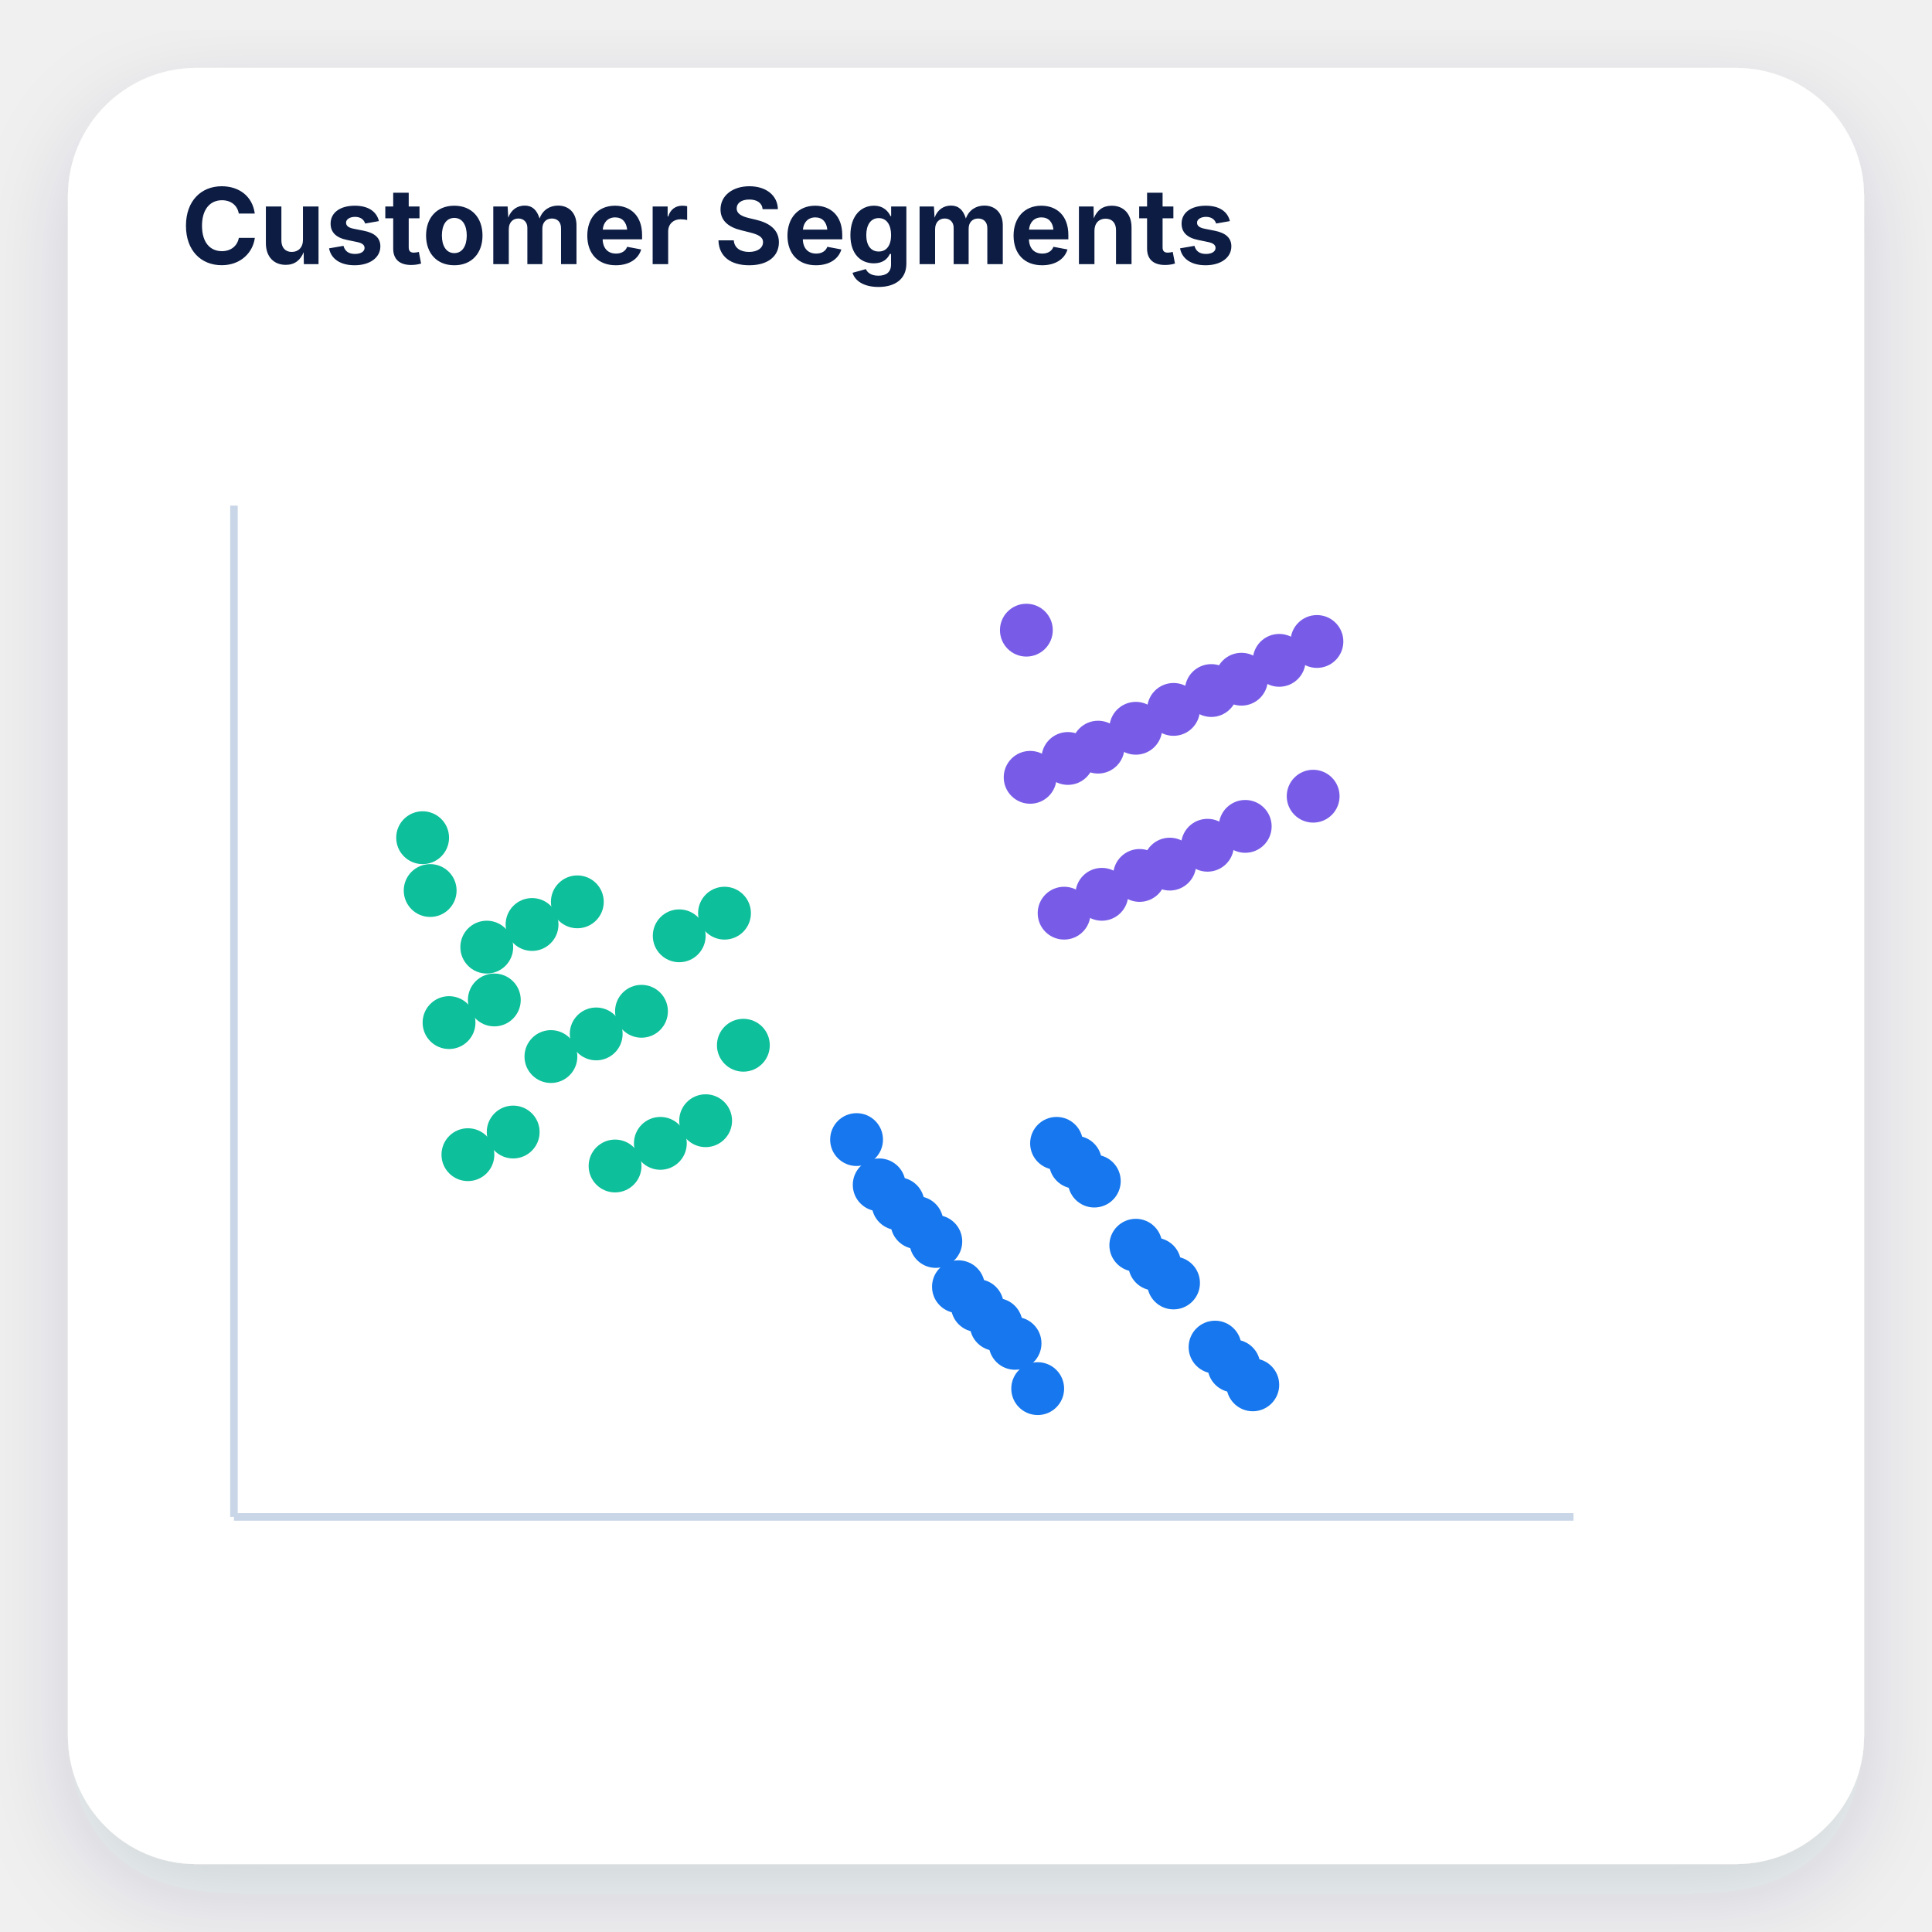
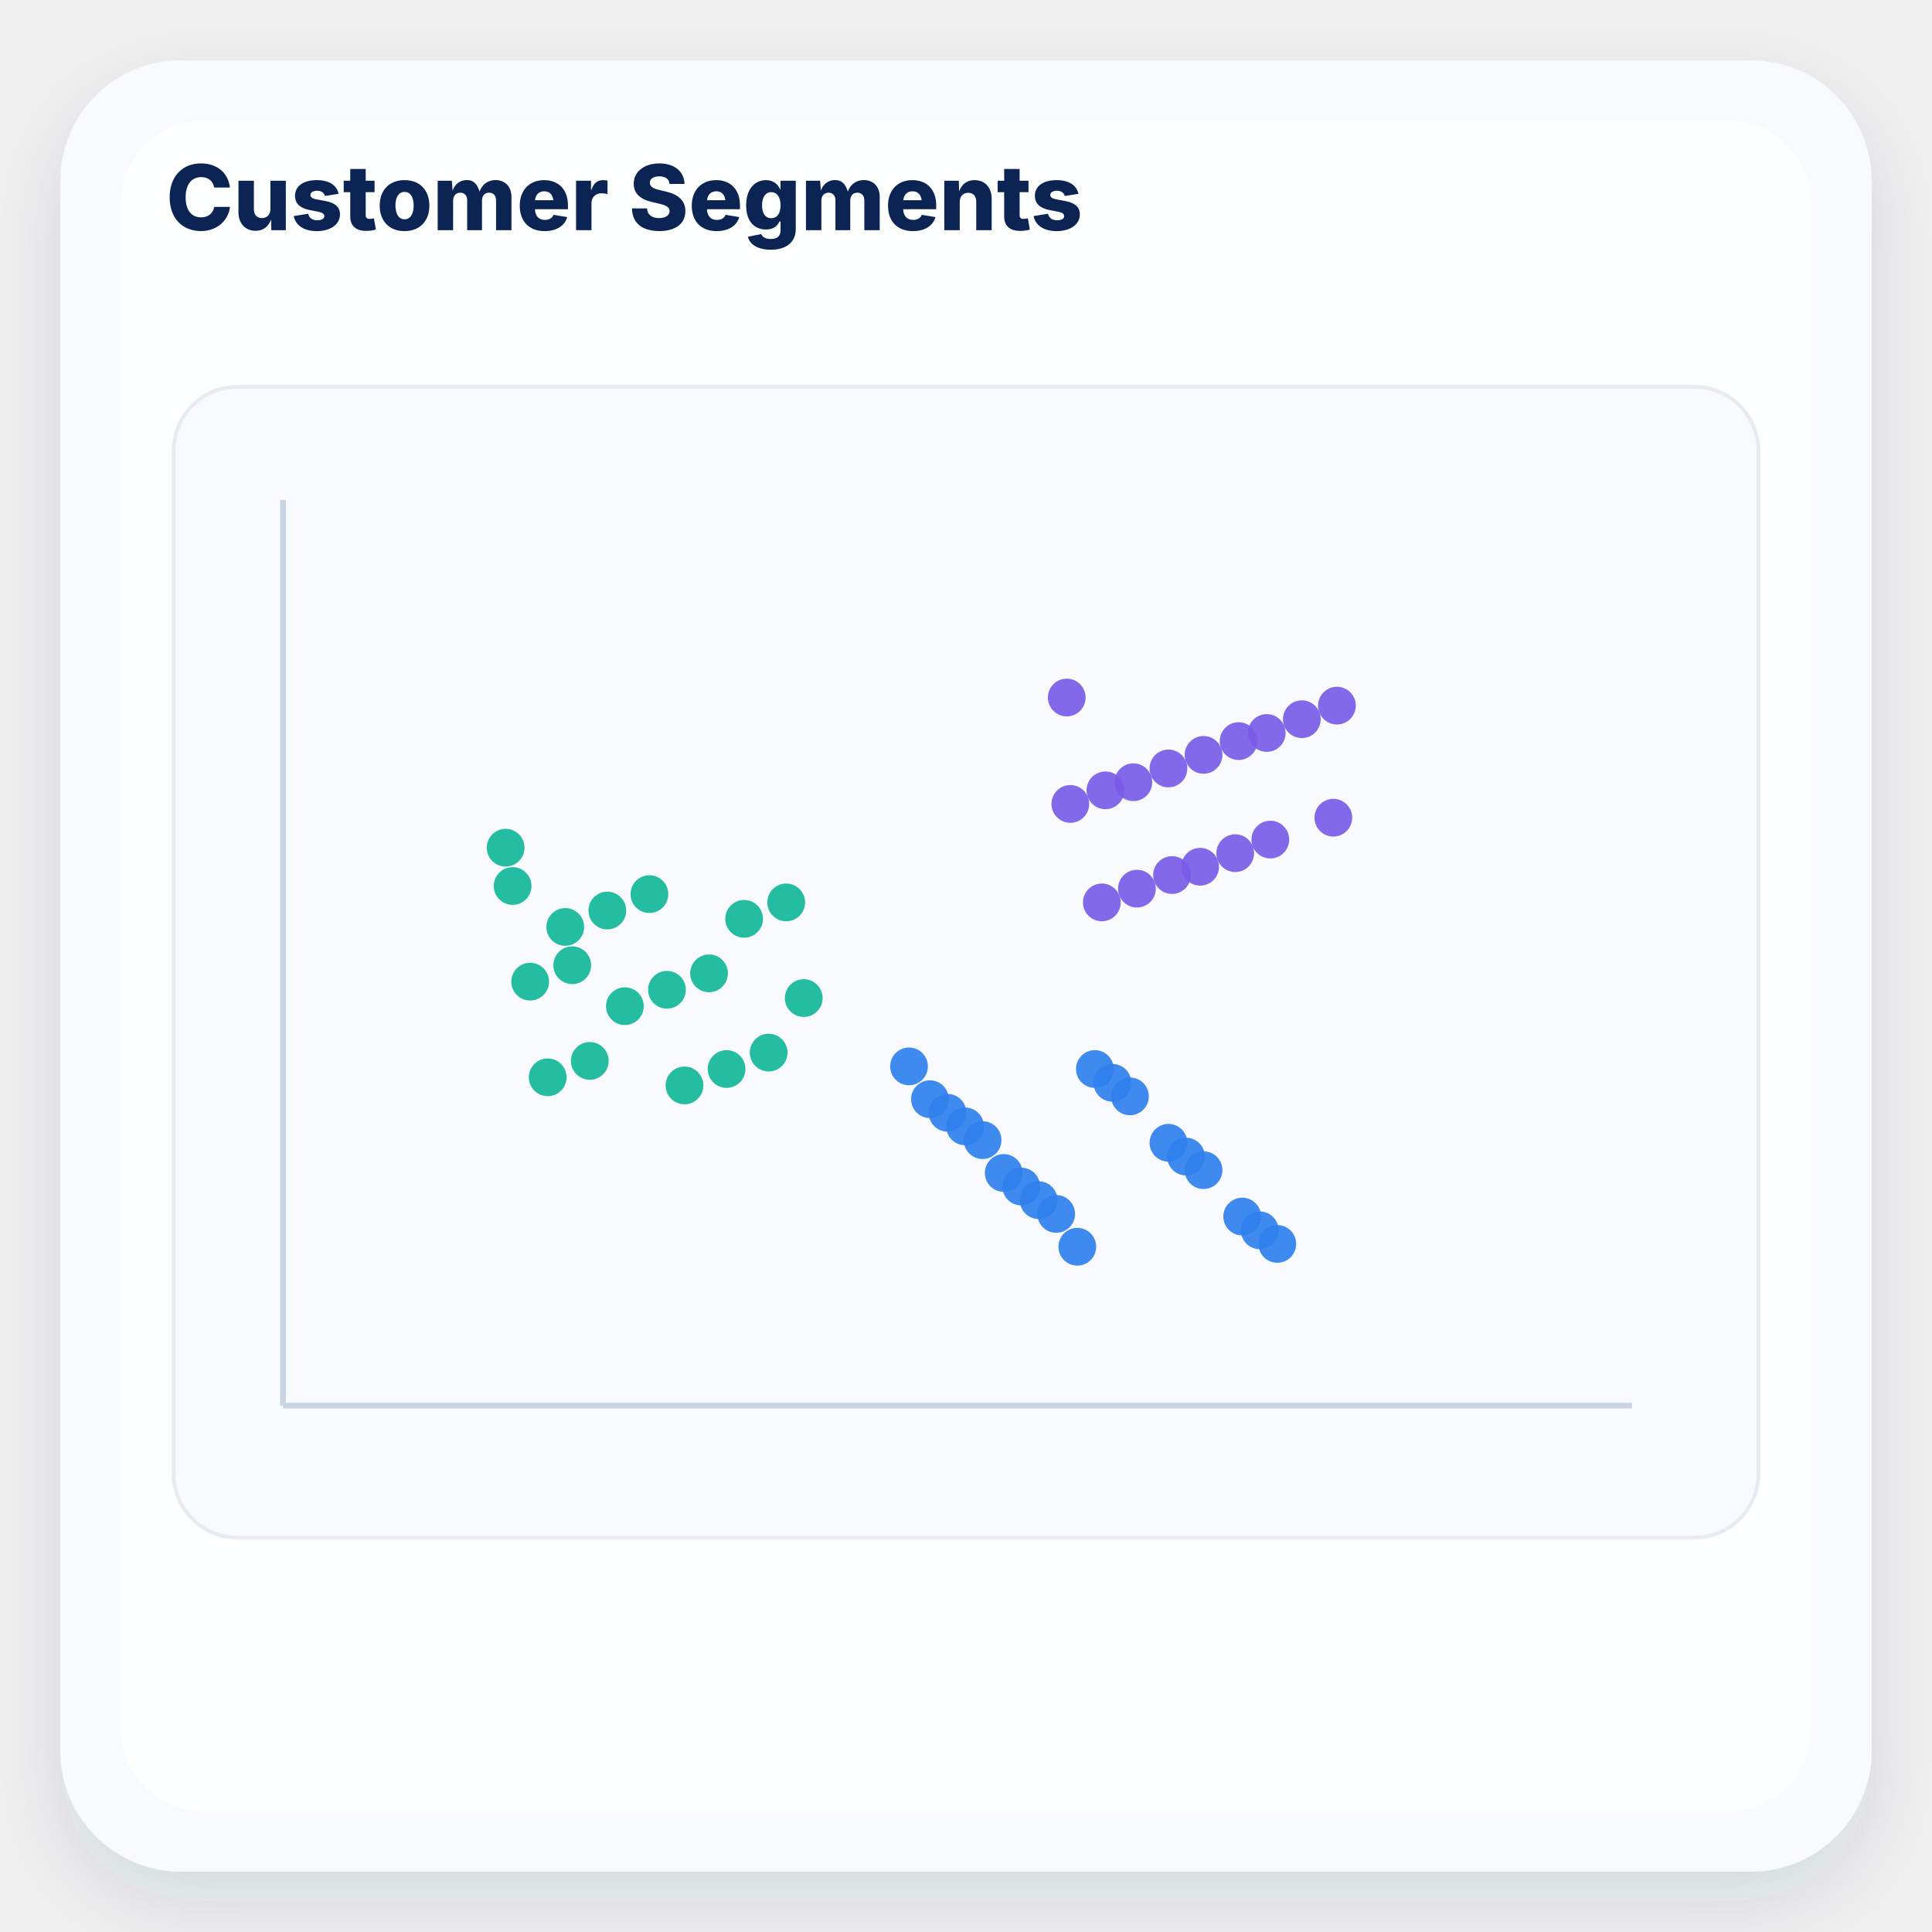
- <svg xmlns="http://www.w3.org/2000/svg" width="512" height="512" viewBox="0 0 512 512">
+ <svg xmlns="http://www.w3.org/2000/svg" width="1024" height="1024" viewBox="0 0 1024 1024">
  <defs>
-     <linearGradient id="blue" x1="0" x2="1">
-       <stop stop-color="#1269F3" />
-       <stop offset="1" stop-color="#39A7FF" />
+     <linearGradient id="blueGrad" x1="0" y1="0" x2="1" y2="1">
+       <stop offset="0%" stop-color="#2F80ED" />
+       <stop offset="100%" stop-color="#4EA5FF" />
    </linearGradient>
-     <linearGradient id="teal" x1="0" x2="1">
-       <stop stop-color="#00B894" />
-       <stop offset="1" stop-color="#22D3B6" />
+     <linearGradient id="tealGrad" x1="0" y1="0" x2="1" y2="1">
+       <stop offset="0%" stop-color="#11A98D" />
+       <stop offset="100%" stop-color="#35D3BA" />
    </linearGradient>
-     <linearGradient id="purple" x1="0" x2="1">
-       <stop stop-color="#7B61FF" />
-       <stop offset="1" stop-color="#A875FF" />
+     <linearGradient id="purpleGrad" x1="0" y1="0" x2="1" y2="1">
+       <stop offset="0%" stop-color="#6654E8" />
+       <stop offset="100%" stop-color="#9A7CFF" />
    </linearGradient>
-     <linearGradient id="orange" x1="0" x2="1">
-       <stop stop-color="#FF5E78" />
-       <stop offset="1" stop-color="#FF9A2F" />
-     </linearGradient>
-     <filter id="shadow" x="-50%" y="-50%" width="200%" height="200%">
-       <feDropShadow dx="0" dy="8" stdDeviation="12" flood-color="#0D2B5B" flood-opacity=".14" />
+     <filter id="cardShadow" x="-20%" y="-20%" width="140%" height="140%">
+       <feDropShadow dx="0" dy="16" stdDeviation="20" flood-color="#102A56" flood-opacity=".12" />
    </filter>
  </defs>
-   <g filter="url(#shadow)">
-     <rect x="18" y="18" width="476" height="476" rx="34" fill="#fff" />
-     <text x="48" y="70" font-family="Inter,Arial" font-size="28" font-weight="700" fill="#091A43">Customer Segments</text>
-     <g transform="translate(62,112)">
-       <line x1="0" y1="290" x2="355" y2="290" stroke="#C9D6E7" stroke-width="2" />
-       <line x1="0" y1="22" x2="0" y2="290" stroke="#C9D6E7" stroke-width="2" />
-       <g fill="#0ABF9A">
-         <circle cx="50" cy="110" r="7" />
-         <circle cx="67" cy="139" r="7" />
-         <circle cx="84" cy="168" r="7" />
-         <circle cx="101" cy="197" r="7" />
-         <circle cx="118" cy="136" r="7" />
-         <circle cx="135" cy="165" r="7" />
-         <circle cx="62" cy="194" r="7" />
-         <circle cx="79" cy="133" r="7" />
-         <circle cx="96" cy="162" r="7" />
-         <circle cx="113" cy="191" r="7" />
-         <circle cx="130" cy="130" r="7" />
-         <circle cx="57" cy="159" r="7" />
-         <circle cx="74" cy="188" r="7" />
-         <circle cx="91" cy="127" r="7" />
-         <circle cx="108" cy="156" r="7" />
-         <circle cx="125" cy="185" r="7" />
-         <circle cx="52" cy="124" r="7" />
-         <circle cx="69" cy="153" r="7" />
-       </g>
-       <g fill="#785CE8">
-         <circle cx="210" cy="55" r="7" />
-         <circle cx="229" cy="86" r="7" />
-         <circle cx="248" cy="117" r="7" />
-         <circle cx="267" cy="68" r="7" />
-         <circle cx="286" cy="99" r="7" />
-         <circle cx="220" cy="130" r="7" />
-         <circle cx="239" cy="81" r="7" />
-         <circle cx="258" cy="112" r="7" />
-         <circle cx="277" cy="63" r="7" />
-         <circle cx="211" cy="94" r="7" />
-         <circle cx="230" cy="125" r="7" />
-         <circle cx="249" cy="76" r="7" />
-         <circle cx="268" cy="107" r="7" />
-         <circle cx="287" cy="58" r="7" />
-         <circle cx="221" cy="89" r="7" />
-         <circle cx="240" cy="120" r="7" />
-         <circle cx="259" cy="71" r="7" />
-       </g>
-       <g fill="#1577EE">
-         <circle cx="165" cy="190" r="7" />
-         <circle cx="186" cy="217" r="7" />
-         <circle cx="207" cy="244" r="7" />
-         <circle cx="228" cy="201" r="7" />
-         <circle cx="249" cy="228" r="7" />
-         <circle cx="270" cy="255" r="7" />
-         <circle cx="181" cy="212" r="7" />
-         <circle cx="202" cy="239" r="7" />
-         <circle cx="223" cy="196" r="7" />
-         <circle cx="244" cy="223" r="7" />
-         <circle cx="265" cy="250" r="7" />
-         <circle cx="176" cy="207" r="7" />
-         <circle cx="197" cy="234" r="7" />
-         <circle cx="218" cy="191" r="7" />
-         <circle cx="239" cy="218" r="7" />
-         <circle cx="260" cy="245" r="7" />
-         <circle cx="171" cy="202" r="7" />
-         <circle cx="192" cy="229" r="7" />
-         <circle cx="213" cy="256" r="7" />
-       </g>
-     </g>
+   <g filter="url(#cardShadow)">
+     <rect x="32" y="32" width="960" height="960" rx="64" fill="#F8FAFD" />
  </g>
+   <rect x="64" y="64" width="896" height="896" rx="44" fill="#FFFFFF" opacity=".72" />
+   <text x="88" y="122" font-family="Inter,Arial,sans-serif" font-size="48" font-weight="800" fill="#0B2454">Customer Segments</text>
+   <rect x="92" y="205" width="840" height="610" rx="34" fill="#F8FAFD" stroke="#E7ECF3" stroke-width="2" />
+   <line x1="150" y1="745" x2="865" y2="745" stroke="#C9D4E3" stroke-width="3" />
+   <line x1="150" y1="265" x2="150" y2="745" stroke="#C9D4E3" stroke-width="3" />
+   <circle cx="268.0" cy="449.3" r="10" fill="#13B79A" opacity=".92" />
+   <circle cx="299.6" cy="491.3" r="10" fill="#13B79A" opacity=".92" />
+   <circle cx="331.2" cy="533.3" r="10" fill="#13B79A" opacity=".92" />
+   <circle cx="362.8" cy="575.3" r="10" fill="#13B79A" opacity=".92" />
+   <circle cx="394.4" cy="487.0" r="10" fill="#13B79A" opacity=".92" />
+   <circle cx="426.0" cy="529.0" r="10" fill="#13B79A" opacity=".92" />
+   <circle cx="290.3" cy="571.0" r="10" fill="#13B79A" opacity=".92" />
+   <circle cx="321.9" cy="482.6" r="10" fill="#13B79A" opacity=".92" />
+   <circle cx="353.5" cy="524.6" r="10" fill="#13B79A" opacity=".92" />
+   <circle cx="385.1" cy="566.6" r="10" fill="#13B79A" opacity=".92" />
+   <circle cx="416.7" cy="478.3" r="10" fill="#13B79A" opacity=".92" />
+   <circle cx="281.0" cy="520.3" r="10" fill="#13B79A" opacity=".92" />
+   <circle cx="312.6" cy="562.3" r="10" fill="#13B79A" opacity=".92" />
+   <circle cx="344.2" cy="473.9" r="10" fill="#13B79A" opacity=".92" />
+   <circle cx="375.8" cy="515.9" r="10" fill="#13B79A" opacity=".92" />
+   <circle cx="407.4" cy="557.9" r="10" fill="#13B79A" opacity=".92" />
+   <circle cx="271.7" cy="469.6" r="10" fill="#13B79A" opacity=".92" />
+   <circle cx="303.3" cy="511.6" r="10" fill="#13B79A" opacity=".92" />
+   <circle cx="565.4" cy="369.7" r="10" fill="#785CE8" opacity=".92" />
+   <circle cx="600.7" cy="414.6" r="10" fill="#785CE8" opacity=".92" />
+   <circle cx="636.1" cy="459.4" r="10" fill="#785CE8" opacity=".92" />
+   <circle cx="671.4" cy="388.5" r="10" fill="#785CE8" opacity=".92" />
+   <circle cx="706.7" cy="433.4" r="10" fill="#785CE8" opacity=".92" />
+   <circle cx="584.0" cy="478.3" r="10" fill="#785CE8" opacity=".92" />
+   <circle cx="619.3" cy="407.3" r="10" fill="#785CE8" opacity=".92" />
+   <circle cx="654.7" cy="452.2" r="10" fill="#785CE8" opacity=".92" />
+   <circle cx="690.0" cy="381.2" r="10" fill="#785CE8" opacity=".92" />
+   <circle cx="567.3" cy="426.1" r="10" fill="#785CE8" opacity=".92" />
+   <circle cx="602.6" cy="471.0" r="10" fill="#785CE8" opacity=".92" />
+   <circle cx="637.9" cy="400.1" r="10" fill="#785CE8" opacity=".92" />
+   <circle cx="673.3" cy="445.0" r="10" fill="#785CE8" opacity=".92" />
+   <circle cx="708.6" cy="374.0" r="10" fill="#785CE8" opacity=".92" />
+   <circle cx="585.9" cy="418.9" r="10" fill="#785CE8" opacity=".92" />
+   <circle cx="621.2" cy="463.8" r="10" fill="#785CE8" opacity=".92" />
+   <circle cx="656.5" cy="392.8" r="10" fill="#785CE8" opacity=".92" />
+   <circle cx="481.8" cy="565.2" r="10" fill="#2F80ED" opacity=".92" />
+   <circle cx="520.8" cy="604.3" r="10" fill="#2F80ED" opacity=".92" />
+   <circle cx="559.8" cy="643.4" r="10" fill="#2F80ED" opacity=".92" />
+   <circle cx="598.9" cy="581.1" r="10" fill="#2F80ED" opacity=".92" />
+   <circle cx="637.9" cy="620.2" r="10" fill="#2F80ED" opacity=".92" />
+   <circle cx="677.0" cy="659.3" r="10" fill="#2F80ED" opacity=".92" />
+   <circle cx="511.5" cy="597.0" r="10" fill="#2F80ED" opacity=".92" />
+   <circle cx="550.5" cy="636.1" r="10" fill="#2F80ED" opacity=".92" />
+   <circle cx="589.6" cy="573.9" r="10" fill="#2F80ED" opacity=".92" />
+   <circle cx="628.6" cy="613.0" r="10" fill="#2F80ED" opacity=".92" />
+   <circle cx="667.7" cy="652.1" r="10" fill="#2F80ED" opacity=".92" />
+   <circle cx="502.2" cy="589.8" r="10" fill="#2F80ED" opacity=".92" />
+   <circle cx="541.3" cy="628.9" r="10" fill="#2F80ED" opacity=".92" />
+   <circle cx="580.3" cy="566.6" r="10" fill="#2F80ED" opacity=".92" />
+   <circle cx="619.3" cy="605.7" r="10" fill="#2F80ED" opacity=".92" />
+   <circle cx="658.4" cy="644.8" r="10" fill="#2F80ED" opacity=".92" />
+   <circle cx="492.9" cy="582.6" r="10" fill="#2F80ED" opacity=".92" />
+   <circle cx="532.0" cy="621.7" r="10" fill="#2F80ED" opacity=".92" />
+   <circle cx="571.0" cy="660.8" r="10" fill="#2F80ED" opacity=".92" />
+   <g font-family="Inter,Arial,sans-serif" font-size="21" fill="#718096">
+ </g>
</svg>
